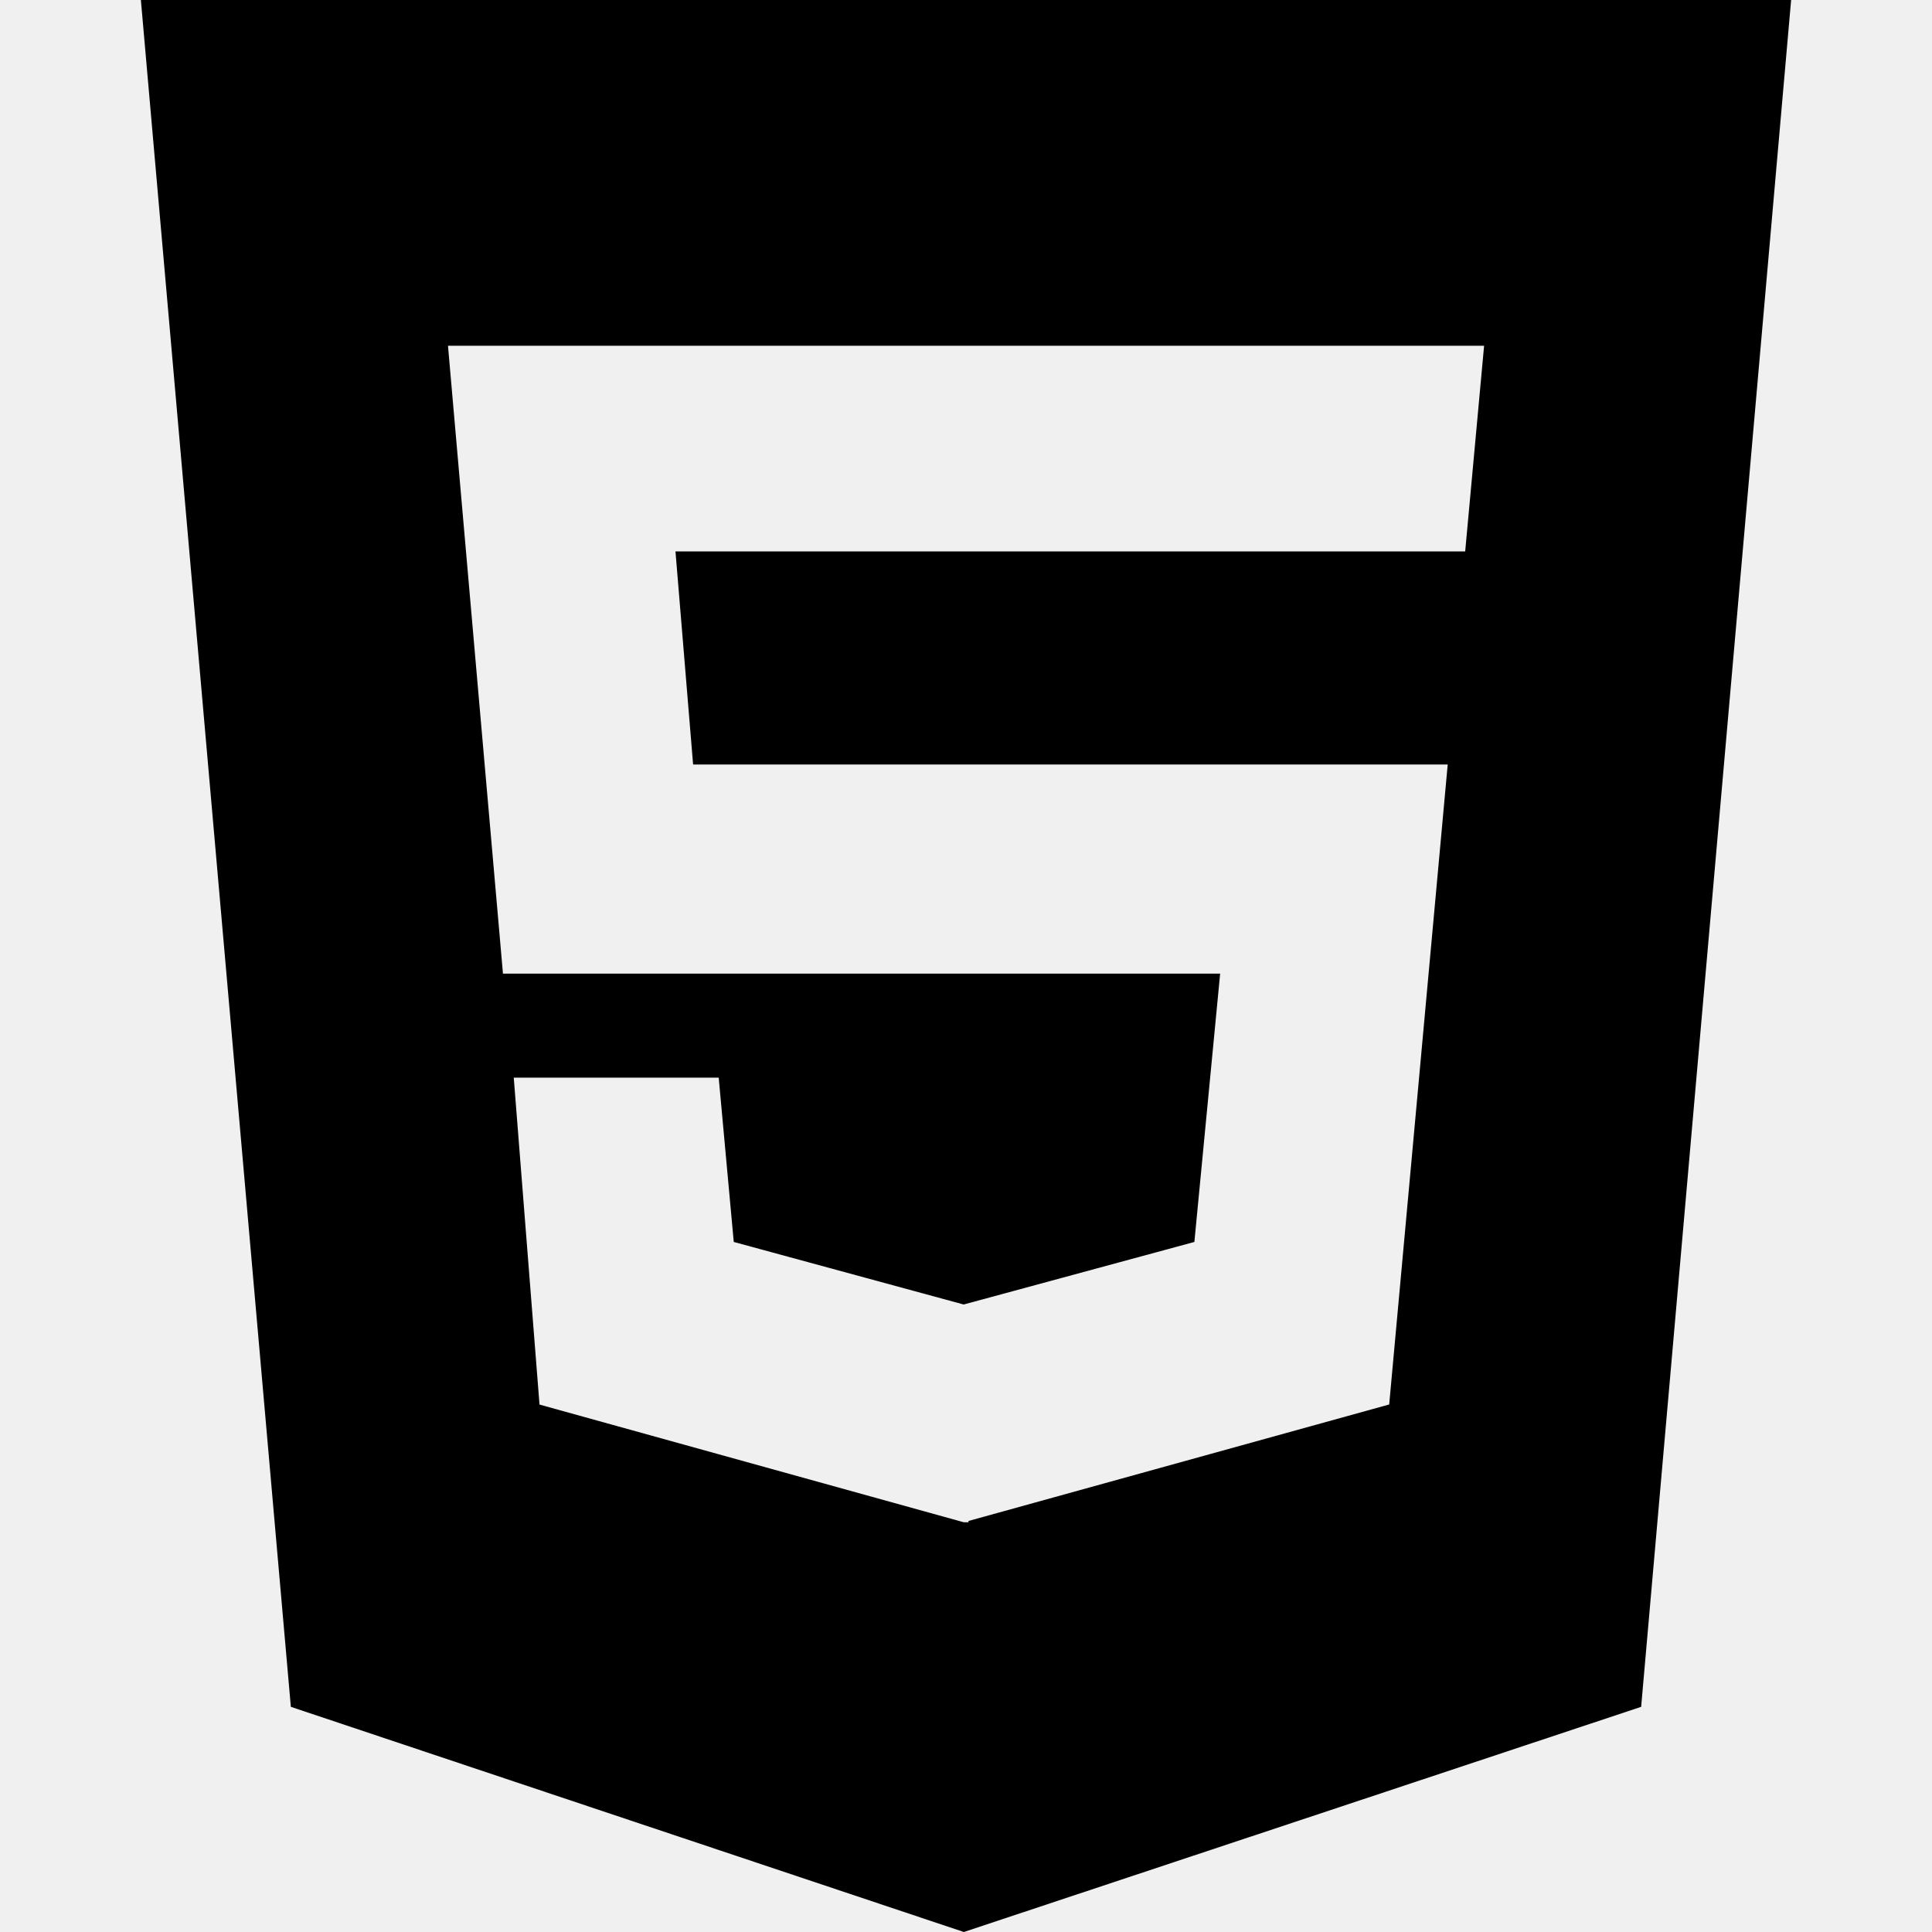
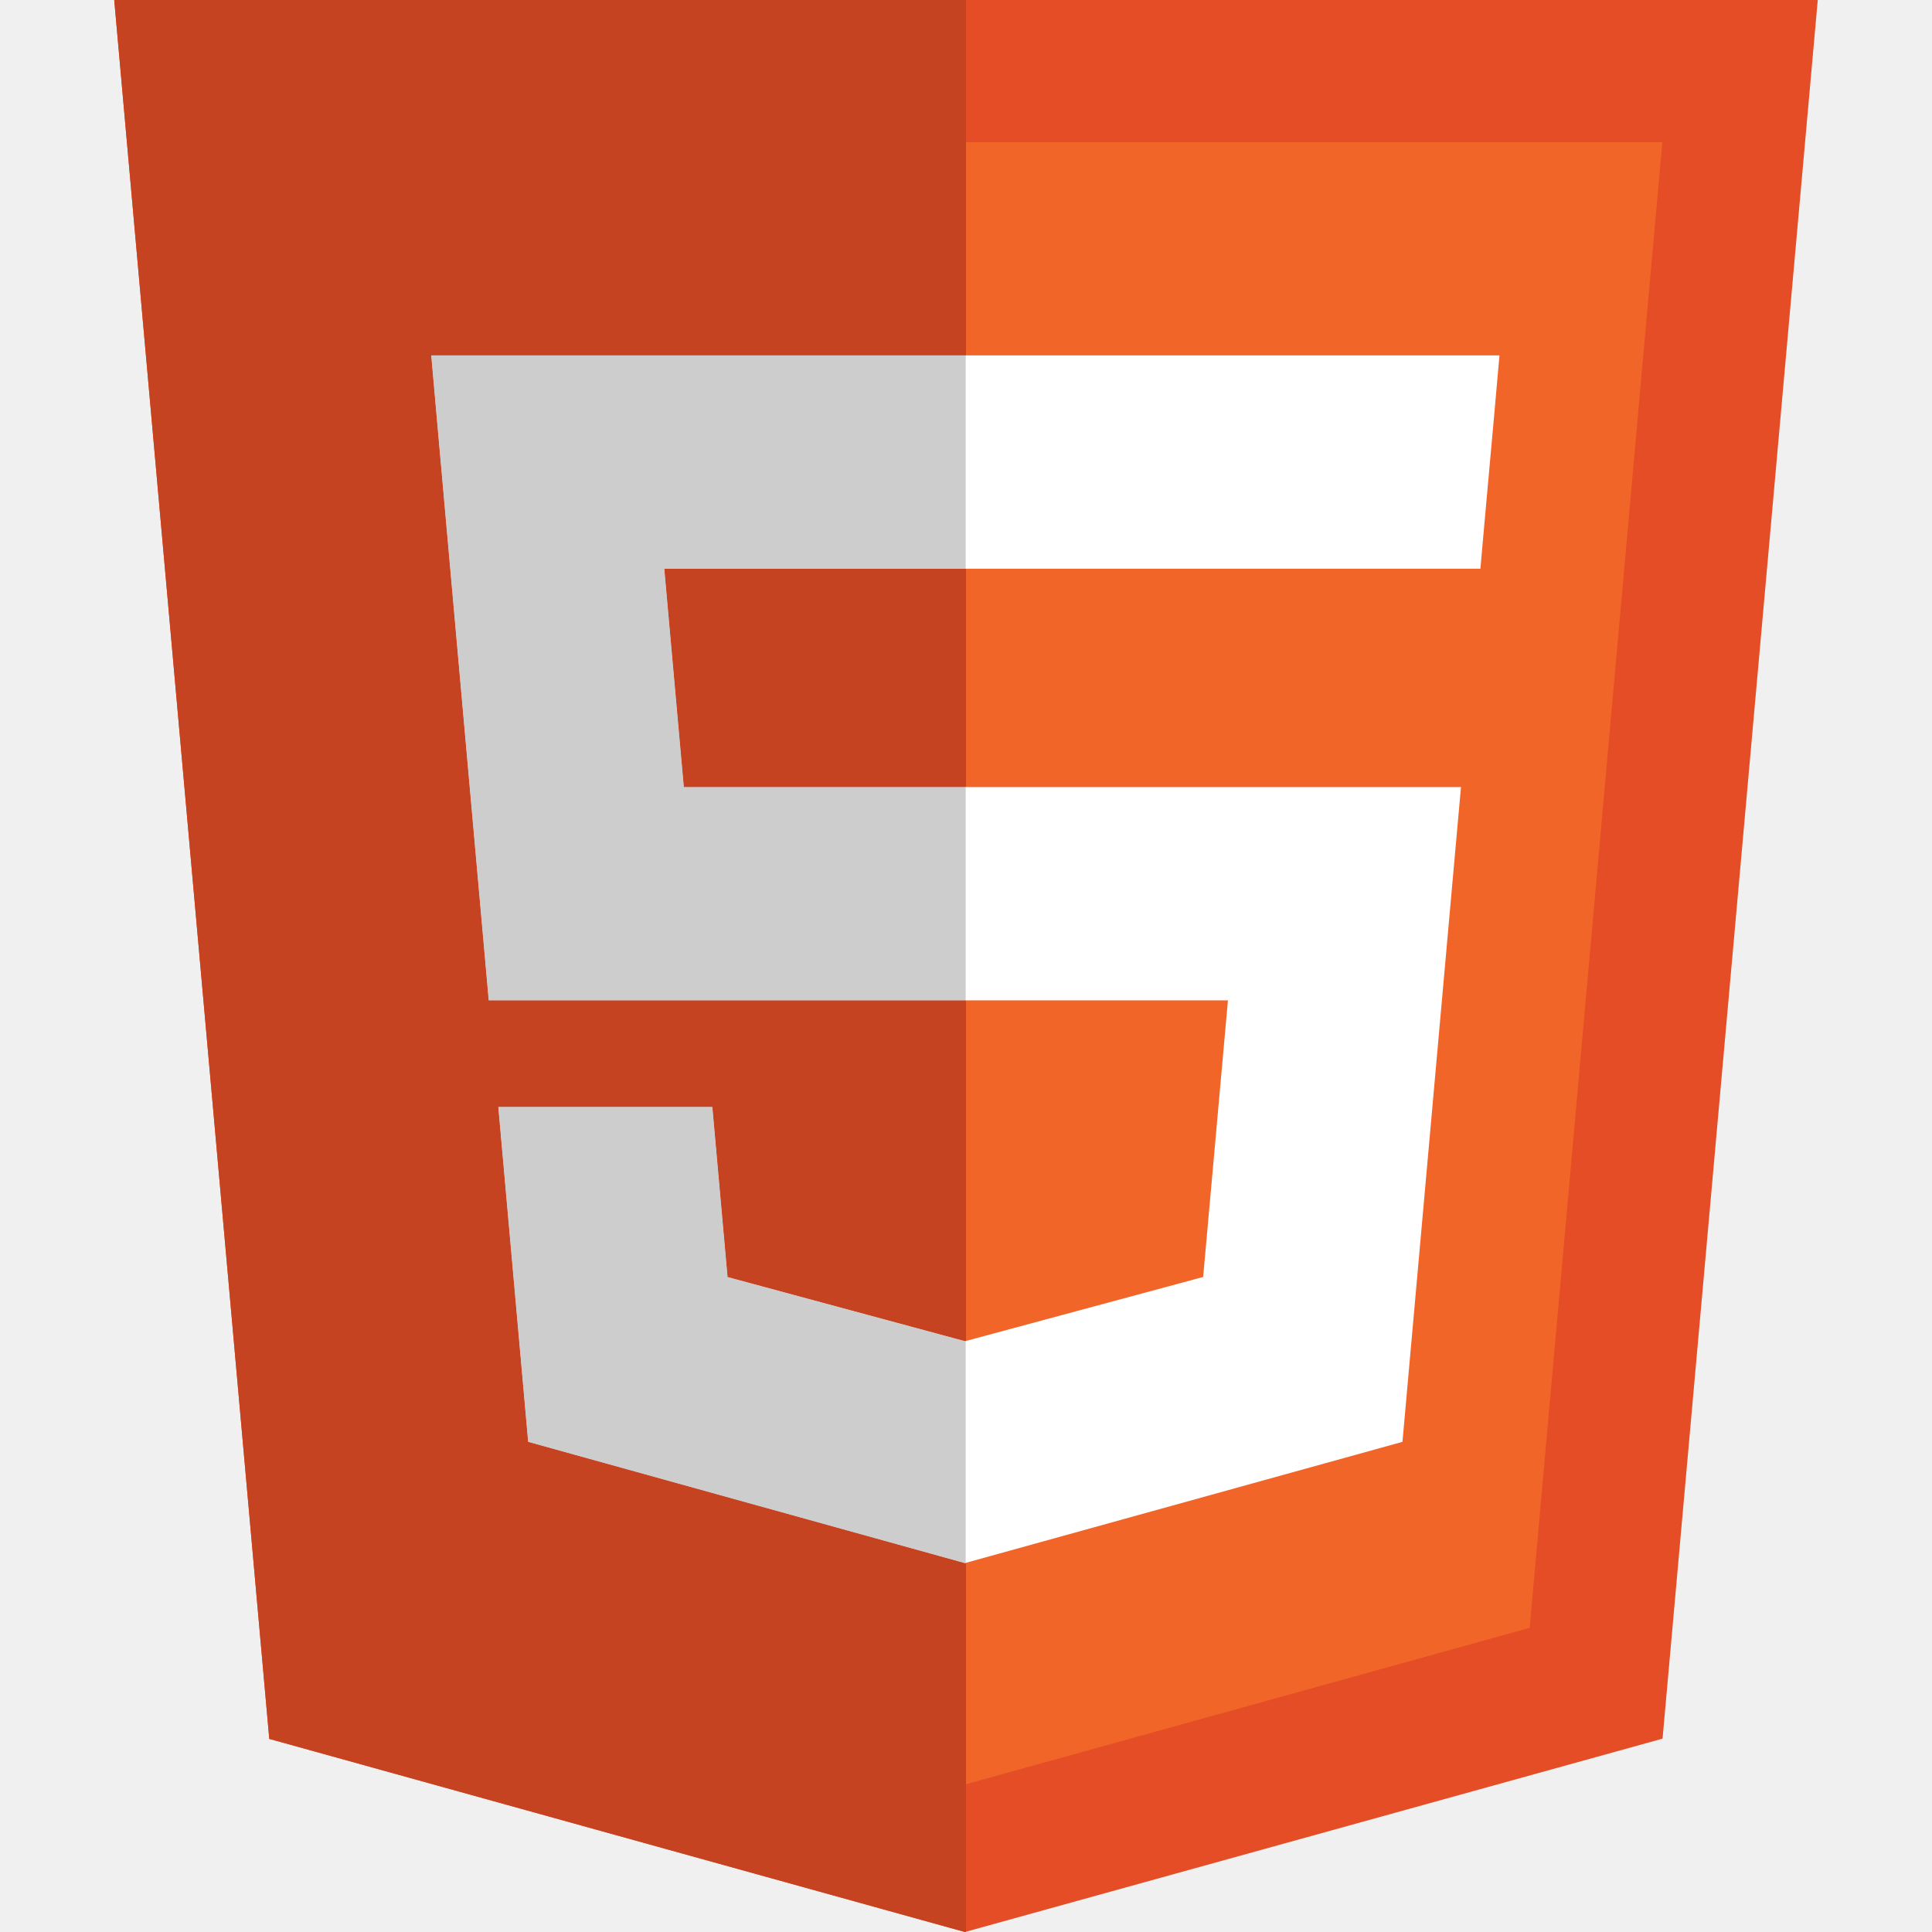
<svg xmlns="http://www.w3.org/2000/svg" enable-background="new 0 0 24 24" viewBox="0 0 24 24">
-   <path d="M20.387,21.203L22.25,0H1.751H1.75l1.863,21.203L11.973,24L20.387,21.203z M6.702,17.448l-0.32-4.061h2.546l0.187,2.041l2.856,0.777l2.866-0.777l0.32-3.333H6.248l-0.683-7.8h12.871l-0.235,2.555H8.391l0.219,2.647h9.374l-0.727,7.95l-5.226,1.447v0.016h-0.059L6.702,17.448z" />
+   <polygon fill="#E44D26" points="3.345 21.601 1.419 0 22.581 0 20.653 21.598 11.987 24 3.345 21.601" />
+   <polygon fill="#F16529" points="12 22.164 19.002 20.222 20.65 1.766 12 1.766" />
+   <path fill="#EBEBEB" d="M12,9.778H8.495L8.252,7.065H12v-2.65H5.357l0.063,0.711l0.651,7.3H12V9.778L12,9.778z M12,16.658l-0.012,0.003l-2.95-0.797l-0.189-2.113H6.19l0.371,4.16l5.427,1.507L12,19.414V16.658L12,16.658z" />
+   <path fill="#FFF" d="M11.991,9.778v2.649h3.263l-0.308,3.436l-2.955,0.797v2.756l5.431-1.505l0.04-0.448l0.623-6.974l0.064-0.712h-0.714H11.991L11.991,9.778z M11.991,4.415v2.65h6.399l0.053-0.596l0.121-1.343l0.063-0.711H11.991L11.991,4.415z" />
+   <polygon fill="#DEDEDE" points="12 23.996 11.987 24 12 24 12 23.996" />
+   <path fill="#C64321" d="M12,7.065L12,7.065H8.252l0.242,2.713h3.496H12V7.065L12,7.065z M12,0H1.419l1.926,21.601L11.987,24L12,23.996v-4.582v0l-0.012,0.004l-5.427-1.507l-0.371-4.16h2.659l0.189,2.113l2.95,0.797l0.003-0.001v0L12,16.658v-4.231H6.071l-0.651-7.3L5.357,4.415h6.634H12V0L12,0z" />
+   <path fill="#CDCDCD" d="M8.849,13.751H6.19l0.371,4.16l5.427,1.507L12,19.414v0l-0.009,0.002v-2.756l-0.003,0.001l-2.95-0.797L8.849,13.751L8.849,13.751z M11.991,4.415H5.357l0.063,0.711l0.651,7.3H12h-0.009V9.778H8.495L8.252,7.065H12h-0.009V4.415L11.991,4.415z" />
+   <path fill="#DEDEDE" d="M12,16.658l-0.009,0.002v0v2.756L12,19.414V16.658L12,16.658z M12,9.778h-0.009v2.649H12V9.778L12,9.778z M12,4.415h-0.009v2.65H12V4.415L12,4.415z" />
</svg>
